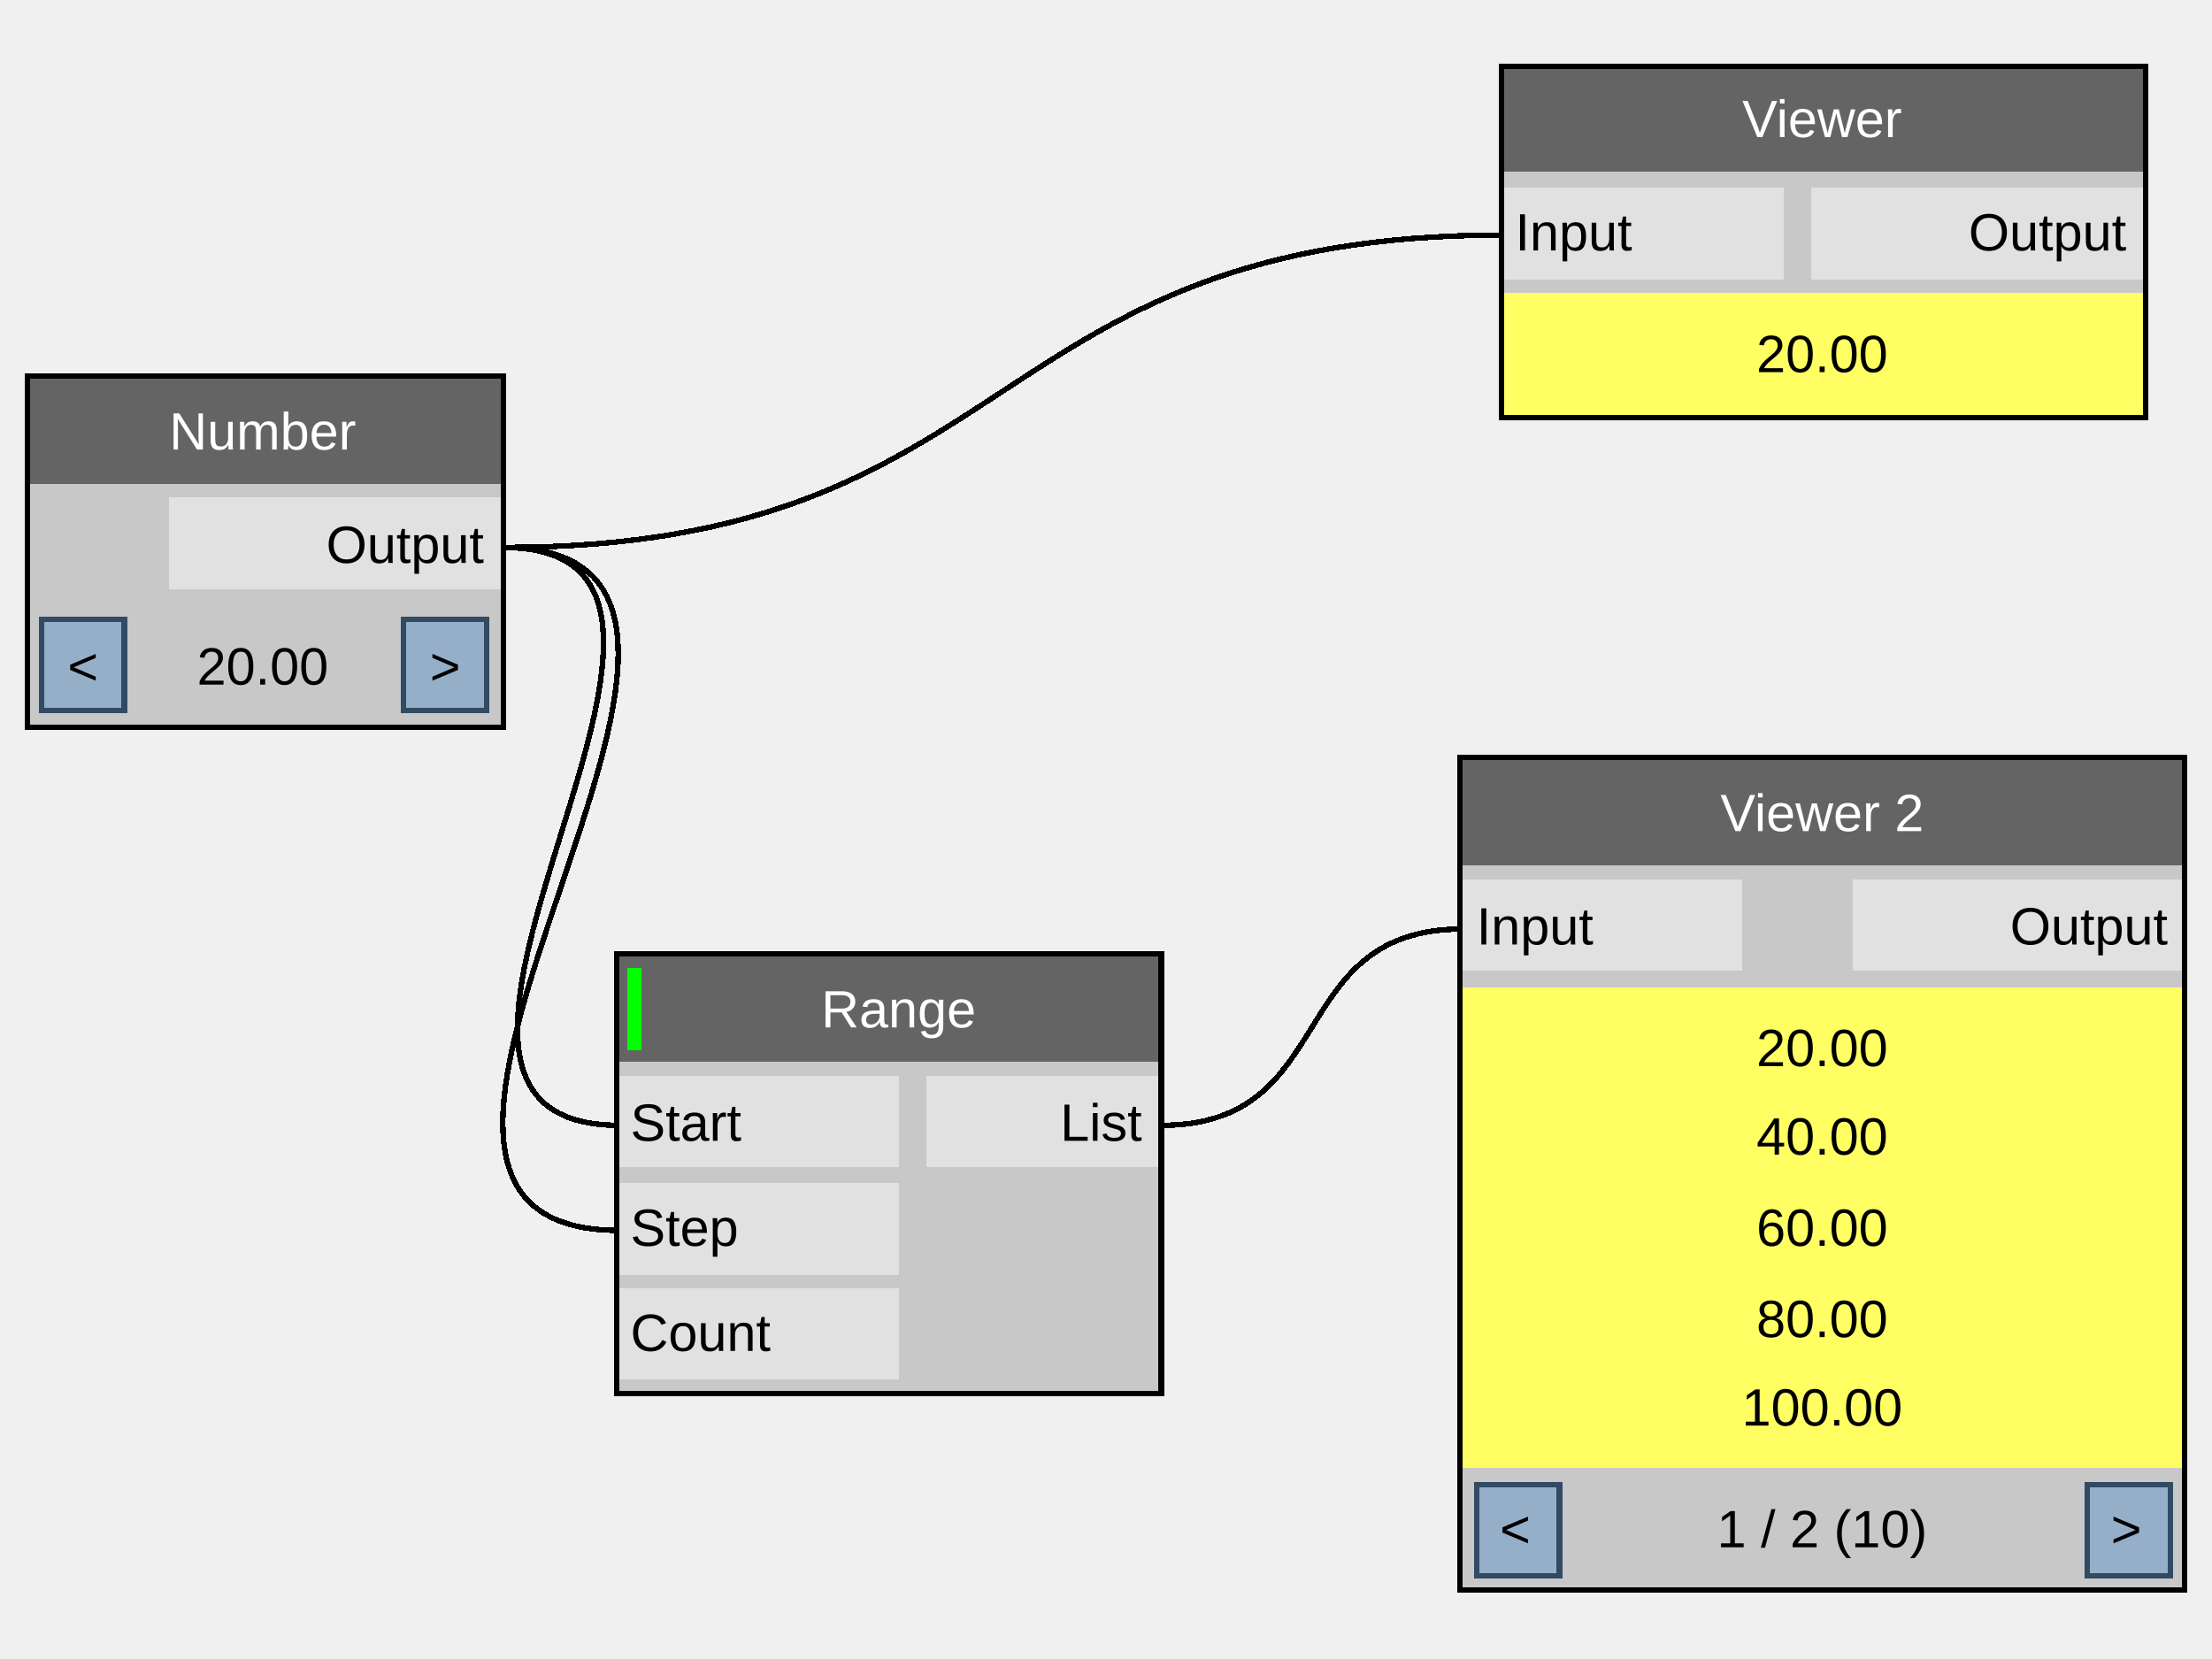
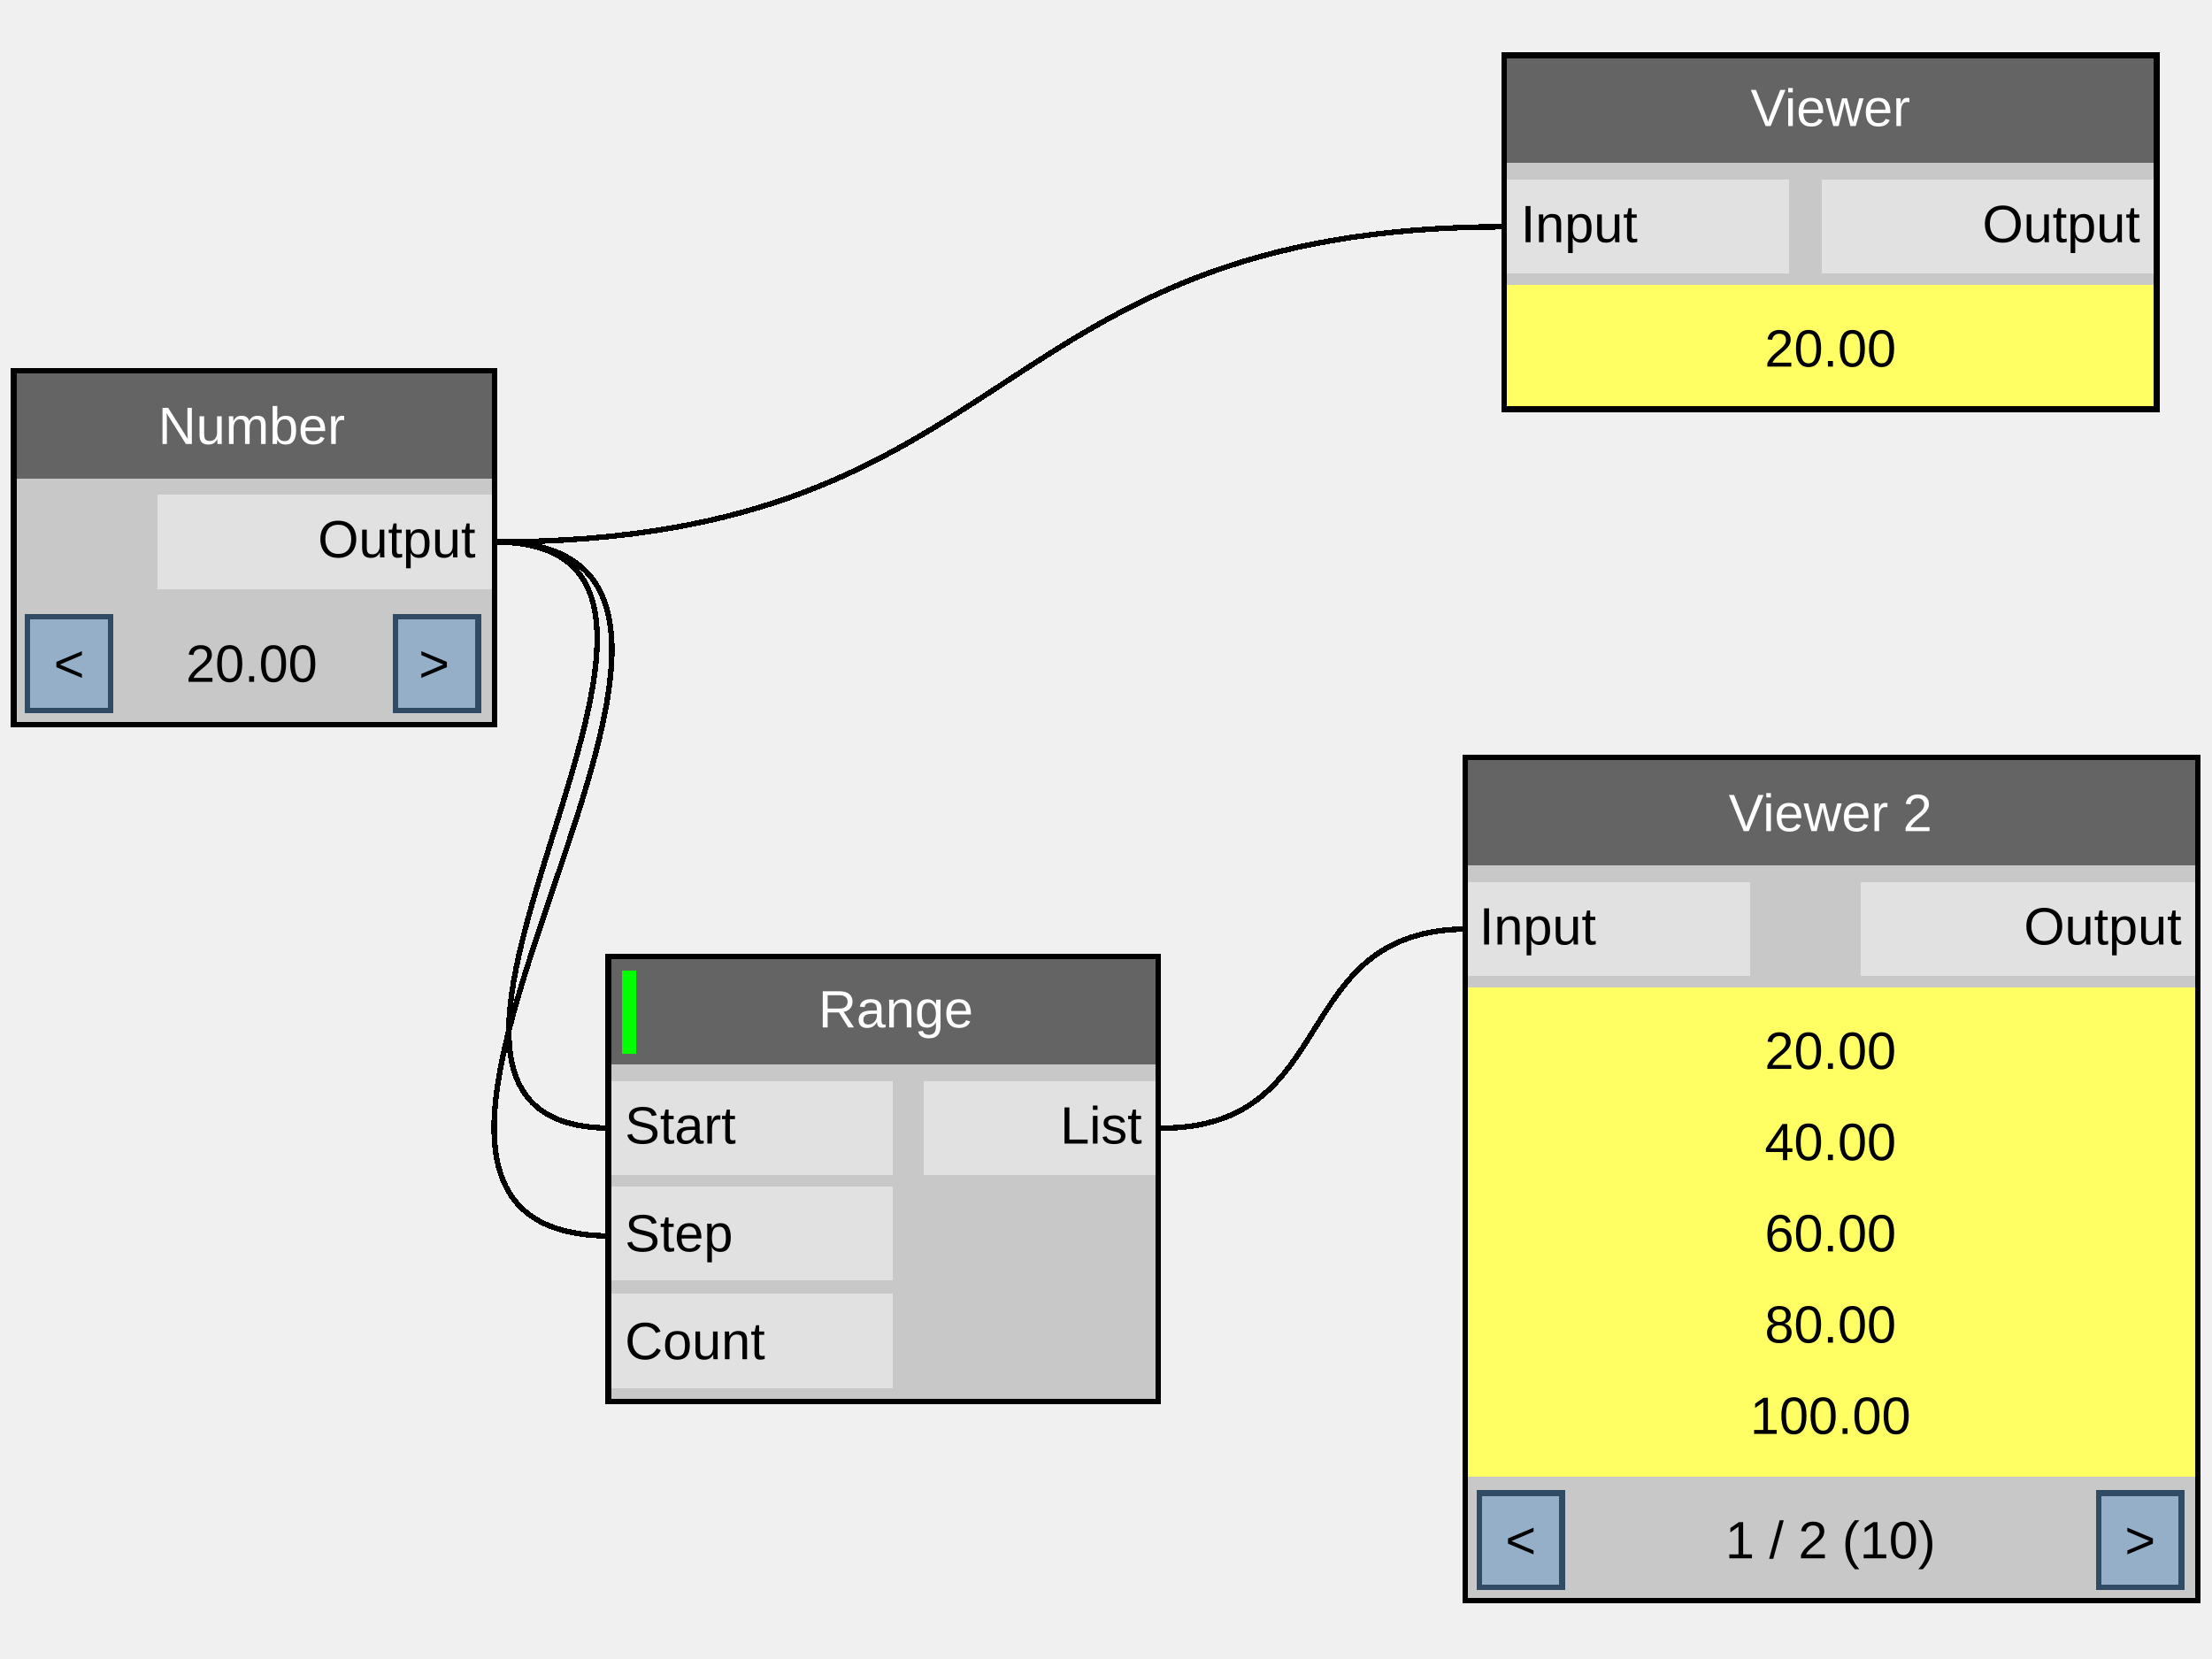
<svg xmlns="http://www.w3.org/2000/svg" version="1.1" width="800" height="600" shape-rendering="crispEdges">
  <rect x="0" y="0" width="800" height="600" style="fill:rgb(240,240,240);" />
-   <path d="M182,198 C288,198 117,407 224,407" style="fill:none;stroke-width:2px;stroke:rgb(0,0,0);" />
-   <path d="M182,198 C307,198 98,445 224,445" style="fill:none;stroke-width:2px;stroke:rgb(0,0,0);" />
-   <path d="M182,198 C371,198 354,85 544,85" style="fill:none;stroke-width:2px;stroke:rgb(0,0,0);" />
-   <path d="M420,407 C485,407 464,336 529,336" style="fill:none;stroke-width:2px;stroke:rgb(0,0,0);" />
-   <rect x="10" y="136" width="172" height="39" style="fill:rgb(100,100,100);" />
-   <text x="95" y="156" dominant-baseline="central" text-anchor="middle" style="fill:rgb(255,255,255);font-family:Arial;font-size:19px;">Number</text>
-   <rect x="10" y="175" width="172" height="44" style="fill:rgb(200,200,200);" />
-   <rect x="61" y="180" width="120" height="33" style="fill:rgb(225,225,225);" />
-   <text x="175" y="197" dominant-baseline="central" text-anchor="end" style="fill:rgb(0,0,0);font-family:Arial;font-size:19px;">Output</text>
-   <rect x="10" y="219" width="172" height="44" style="fill:rgb(200,200,200);" />
-   <text x="95" y="241" dominant-baseline="central" text-anchor="middle" style="fill:rgb(0,0,0);font-family:Arial;font-size:19px;">20.00</text>
-   <rect x="15" y="224" width="30" height="33" style="fill:rgb(150,175,200);" />
-   <text x="30" y="241" dominant-baseline="central" text-anchor="middle" style="fill:rgb(0,0,0);font-family:Arial;font-size:19px;">&lt;</text>
-   <rect x="15" y="224" width="30" height="33" style="fill:none;stroke-width:2px;stroke:rgb(50,75,100);" />
-   <rect x="146" y="224" width="30" height="33" style="fill:rgb(150,175,200);" />
-   <text x="161" y="241" dominant-baseline="central" text-anchor="middle" style="fill:rgb(0,0,0);font-family:Arial;font-size:19px;">&gt;</text>
-   <rect x="146" y="224" width="30" height="33" style="fill:none;stroke-width:2px;stroke:rgb(50,75,100);" />
-   <rect x="10" y="136" width="172" height="127" style="fill:none;stroke-width:2px;stroke:rgb(0,0,0);" />
-   <rect x="223" y="345" width="197" height="39" style="fill:rgb(100,100,100);" />
-   <text x="325" y="365" dominant-baseline="central" text-anchor="middle" style="fill:rgb(255,255,255);font-family:Arial;font-size:19px;">Range</text>
-   <rect x="227" y="350" width="5" height="30" style="fill:rgb(0,255,0);" />
-   <rect x="223" y="384" width="197" height="121" style="fill:rgb(200,200,200);" />
-   <rect x="223" y="389" width="102" height="33" style="fill:rgb(225,225,225);" />
-   <text x="228" y="406" dominant-baseline="central" text-anchor="start" style="fill:rgb(0,0,0);font-family:Arial;font-size:19px;">Start</text>
-   <rect x="223" y="428" width="102" height="33" style="fill:rgb(225,225,225);" />
-   <text x="228" y="444" dominant-baseline="central" text-anchor="start" style="fill:rgb(0,0,0);font-family:Arial;font-size:19px;">Step</text>
-   <rect x="223" y="466" width="102" height="33" style="fill:rgb(225,225,225);" />
-   <text x="228" y="482" dominant-baseline="central" text-anchor="start" style="fill:rgb(0,0,0);font-family:Arial;font-size:19px;">Count</text>
-   <rect x="335" y="389" width="84" height="33" style="fill:rgb(225,225,225);" />
-   <text x="413" y="406" dominant-baseline="central" text-anchor="end" style="fill:rgb(0,0,0);font-family:Arial;font-size:19px;">List</text>
-   <rect x="223" y="345" width="197" height="159" style="fill:none;stroke-width:2px;stroke:rgb(0,0,0);" />
-   <rect x="543" y="24" width="233" height="39" style="fill:rgb(100,100,100);" />
-   <text x="659" y="43" dominant-baseline="central" text-anchor="middle" style="fill:rgb(255,255,255);font-family:Arial;font-size:19px;">Viewer</text>
-   <rect x="543" y="62" width="233" height="44" style="fill:rgb(200,200,200);" />
-   <rect x="543" y="68" width="102" height="33" style="fill:rgb(225,225,225);" />
-   <text x="548" y="84" dominant-baseline="central" text-anchor="start" style="fill:rgb(0,0,0);font-family:Arial;font-size:19px;">Input</text>
-   <rect x="655" y="68" width="120" height="33" style="fill:rgb(225,225,225);" />
-   <text x="769" y="84" dominant-baseline="central" text-anchor="end" style="fill:rgb(0,0,0);font-family:Arial;font-size:19px;">Output</text>
-   <rect x="543" y="106" width="233" height="44" style="fill:rgb(255,255,100);" />
-   <text x="659" y="128" dominant-baseline="central" text-anchor="middle" style="fill:rgb(0,0,0);font-family:Arial;font-size:19px;">20.00</text>
-   <rect x="543" y="24" width="233" height="127" style="fill:none;stroke-width:2px;stroke:rgb(0,0,0);" />
-   <rect x="528" y="274" width="262" height="39" style="fill:rgb(100,100,100);" />
-   <text x="659" y="294" dominant-baseline="central" text-anchor="middle" style="fill:rgb(255,255,255);font-family:Arial;font-size:19px;">Viewer 2</text>
-   <rect x="528" y="313" width="262" height="44" style="fill:rgb(200,200,200);" />
-   <rect x="528" y="318" width="102" height="33" style="fill:rgb(225,225,225);" />
-   <text x="534" y="335" dominant-baseline="central" text-anchor="start" style="fill:rgb(0,0,0);font-family:Arial;font-size:19px;">Input</text>
-   <rect x="670" y="318" width="120" height="33" style="fill:rgb(225,225,225);" />
-   <text x="784" y="335" dominant-baseline="central" text-anchor="end" style="fill:rgb(0,0,0);font-family:Arial;font-size:19px;">Output</text>
-   <rect x="528" y="357" width="262" height="175" style="fill:rgb(255,255,100);" />
-   <text x="659" y="379" dominant-baseline="central" text-anchor="middle" style="fill:rgb(0,0,0);font-family:Arial;font-size:19px;">20.00</text>
-   <text x="659" y="411" dominant-baseline="central" text-anchor="middle" style="fill:rgb(0,0,0);font-family:Arial;font-size:19px;">40.00</text>
-   <text x="659" y="444" dominant-baseline="central" text-anchor="middle" style="fill:rgb(0,0,0);font-family:Arial;font-size:19px;">60.00</text>
-   <text x="659" y="477" dominant-baseline="central" text-anchor="middle" style="fill:rgb(0,0,0);font-family:Arial;font-size:19px;">80.00</text>
-   <text x="659" y="509" dominant-baseline="central" text-anchor="middle" style="fill:rgb(0,0,0);font-family:Arial;font-size:19px;">100.00</text>
-   <rect x="528" y="531" width="262" height="44" style="fill:rgb(200,200,200);" />
-   <text x="659" y="553" dominant-baseline="central" text-anchor="middle" style="fill:rgb(0,0,0);font-family:Arial;font-size:19px;">1 / 2 (10)</text>
-   <rect x="534" y="537" width="30" height="33" style="fill:rgb(150,175,200);" />
-   <text x="548" y="553" dominant-baseline="central" text-anchor="middle" style="fill:rgb(0,0,0);font-family:Arial;font-size:19px;">&lt;</text>
-   <rect x="534" y="537" width="30" height="33" style="fill:none;stroke-width:2px;stroke:rgb(50,75,100);" />
-   <rect x="755" y="537" width="30" height="33" style="fill:rgb(150,175,200);" />
-   <text x="769" y="553" dominant-baseline="central" text-anchor="middle" style="fill:rgb(0,0,0);font-family:Arial;font-size:19px;">&gt;</text>
-   <rect x="755" y="537" width="30" height="33" style="fill:none;stroke-width:2px;stroke:rgb(50,75,100);" />
-   <rect x="528" y="274" width="262" height="301" style="fill:none;stroke-width:2px;stroke:rgb(0,0,0);" />
+   <path d="M179,196 C287,196 113,408 221,408" style="fill:none;stroke-width:2px;stroke:rgb(0,0,0);" />
+   <path d="M179,196 C306,196 94,447 221,447" style="fill:none;stroke-width:2px;stroke:rgb(0,0,0);" />
+   <path d="M179,196 C371,196 354,82 545,82" style="fill:none;stroke-width:2px;stroke:rgb(0,0,0);" />
+   <path d="M420,408 C486,408 465,336 531,336" style="fill:none;stroke-width:2px;stroke:rgb(0,0,0);" />
+   <rect x="5" y="134" width="174" height="39" style="fill:rgb(100,100,100);" />
+   <text x="91" y="154" dominant-baseline="central" text-anchor="middle" style="fill:rgb(255,255,255);font-family:Arial;font-size:19px;">Number</text>
+   <rect x="5" y="173" width="174" height="45" style="fill:rgb(200,200,200);" />
+   <rect x="57" y="179" width="122" height="34" style="fill:rgb(225,225,225);" />
+   <text x="172" y="195" dominant-baseline="central" text-anchor="end" style="fill:rgb(0,0,0);font-family:Arial;font-size:19px;">Output</text>
+   <rect x="5" y="218" width="174" height="45" style="fill:rgb(200,200,200);" />
+   <text x="91" y="240" dominant-baseline="central" text-anchor="middle" style="fill:rgb(0,0,0);font-family:Arial;font-size:19px;">20.00</text>
+   <rect x="10" y="223" width="30" height="34" style="fill:rgb(150,175,200);" />
+   <text x="25" y="240" dominant-baseline="central" text-anchor="middle" style="fill:rgb(0,0,0);font-family:Arial;font-size:19px;">&lt;</text>
+   <rect x="10" y="223" width="30" height="34" style="fill:none;stroke-width:2px;stroke:rgb(50,75,100);" />
+   <rect x="143" y="223" width="30" height="34" style="fill:rgb(150,175,200);" />
+   <text x="157" y="240" dominant-baseline="central" text-anchor="middle" style="fill:rgb(0,0,0);font-family:Arial;font-size:19px;">&gt;</text>
+   <rect x="143" y="223" width="30" height="34" style="fill:none;stroke-width:2px;stroke:rgb(50,75,100);" />
+   <rect x="5" y="134" width="174" height="128" style="fill:none;stroke-width:2px;stroke:rgb(0,0,0);" />
+   <rect x="220" y="346" width="199" height="39" style="fill:rgb(100,100,100);" />
+   <text x="324" y="365" dominant-baseline="central" text-anchor="middle" style="fill:rgb(255,255,255);font-family:Arial;font-size:19px;">Range</text>
+   <rect x="225" y="351" width="5" height="30" style="fill:rgb(0,255,0);" />
+   <rect x="220" y="385" width="199" height="123" style="fill:rgb(200,200,200);" />
+   <rect x="220" y="391" width="103" height="34" style="fill:rgb(225,225,225);" />
+   <text x="226" y="407" dominant-baseline="central" text-anchor="start" style="fill:rgb(0,0,0);font-family:Arial;font-size:19px;">Start</text>
+   <rect x="220" y="429" width="103" height="34" style="fill:rgb(225,225,225);" />
+   <text x="226" y="446" dominant-baseline="central" text-anchor="start" style="fill:rgb(0,0,0);font-family:Arial;font-size:19px;">Step</text>
+   <rect x="220" y="468" width="103" height="34" style="fill:rgb(225,225,225);" />
+   <text x="226" y="485" dominant-baseline="central" text-anchor="start" style="fill:rgb(0,0,0);font-family:Arial;font-size:19px;">Count</text>
+   <rect x="334" y="391" width="85" height="34" style="fill:rgb(225,225,225);" />
+   <text x="413" y="407" dominant-baseline="central" text-anchor="end" style="fill:rgb(0,0,0);font-family:Arial;font-size:19px;">List</text>
+   <rect x="220" y="346" width="199" height="161" style="fill:none;stroke-width:2px;stroke:rgb(0,0,0);" />
+   <rect x="544" y="20" width="236" height="39" style="fill:rgb(100,100,100);" />
+   <text x="662" y="39" dominant-baseline="central" text-anchor="middle" style="fill:rgb(255,255,255);font-family:Arial;font-size:19px;">Viewer</text>
+   <rect x="544" y="59" width="236" height="45" style="fill:rgb(200,200,200);" />
+   <rect x="544" y="65" width="103" height="34" style="fill:rgb(225,225,225);" />
+   <text x="550" y="81" dominant-baseline="central" text-anchor="start" style="fill:rgb(0,0,0);font-family:Arial;font-size:19px;">Input</text>
+   <rect x="659" y="65" width="122" height="34" style="fill:rgb(225,225,225);" />
+   <text x="774" y="81" dominant-baseline="central" text-anchor="end" style="fill:rgb(0,0,0);font-family:Arial;font-size:19px;">Output</text>
+   <rect x="544" y="103" width="236" height="45" style="fill:rgb(255,255,100);" />
+   <text x="662" y="126" dominant-baseline="central" text-anchor="middle" style="fill:rgb(0,0,0);font-family:Arial;font-size:19px;">20.00</text>
+   <rect x="544" y="20" width="236" height="128" style="fill:none;stroke-width:2px;stroke:rgb(0,0,0);" />
+   <rect x="530" y="274" width="265" height="39" style="fill:rgb(100,100,100);" />
+   <text x="662" y="294" dominant-baseline="central" text-anchor="middle" style="fill:rgb(255,255,255);font-family:Arial;font-size:19px;">Viewer 2</text>
+   <rect x="530" y="313" width="265" height="45" style="fill:rgb(200,200,200);" />
+   <rect x="530" y="319" width="103" height="34" style="fill:rgb(225,225,225);" />
+   <text x="535" y="335" dominant-baseline="central" text-anchor="start" style="fill:rgb(0,0,0);font-family:Arial;font-size:19px;">Input</text>
+   <rect x="673" y="319" width="122" height="34" style="fill:rgb(225,225,225);" />
+   <text x="789" y="335" dominant-baseline="central" text-anchor="end" style="fill:rgb(0,0,0);font-family:Arial;font-size:19px;">Output</text>
+   <rect x="530" y="357" width="265" height="177" style="fill:rgb(255,255,100);" />
+   <text x="662" y="380" dominant-baseline="central" text-anchor="middle" style="fill:rgb(0,0,0);font-family:Arial;font-size:19px;">20.00</text>
+   <text x="662" y="413" dominant-baseline="central" text-anchor="middle" style="fill:rgb(0,0,0);font-family:Arial;font-size:19px;">40.00</text>
+   <text x="662" y="446" dominant-baseline="central" text-anchor="middle" style="fill:rgb(0,0,0);font-family:Arial;font-size:19px;">60.00</text>
+   <text x="662" y="479" dominant-baseline="central" text-anchor="middle" style="fill:rgb(0,0,0);font-family:Arial;font-size:19px;">80.00</text>
+   <text x="662" y="512" dominant-baseline="central" text-anchor="middle" style="fill:rgb(0,0,0);font-family:Arial;font-size:19px;">100.00</text>
+   <rect x="530" y="534" width="265" height="45" style="fill:rgb(200,200,200);" />
+   <text x="662" y="557" dominant-baseline="central" text-anchor="middle" style="fill:rgb(0,0,0);font-family:Arial;font-size:19px;">1 / 2 (10)</text>
+   <rect x="535" y="540" width="30" height="34" style="fill:rgb(150,175,200);" />
+   <text x="550" y="557" dominant-baseline="central" text-anchor="middle" style="fill:rgb(0,0,0);font-family:Arial;font-size:19px;">&lt;</text>
+   <rect x="535" y="540" width="30" height="34" style="fill:none;stroke-width:2px;stroke:rgb(50,75,100);" />
+   <rect x="759" y="540" width="30" height="34" style="fill:rgb(150,175,200);" />
+   <text x="774" y="557" dominant-baseline="central" text-anchor="middle" style="fill:rgb(0,0,0);font-family:Arial;font-size:19px;">&gt;</text>
+   <rect x="759" y="540" width="30" height="34" style="fill:none;stroke-width:2px;stroke:rgb(50,75,100);" />
+   <rect x="530" y="274" width="265" height="305" style="fill:none;stroke-width:2px;stroke:rgb(0,0,0);" />
</svg>
